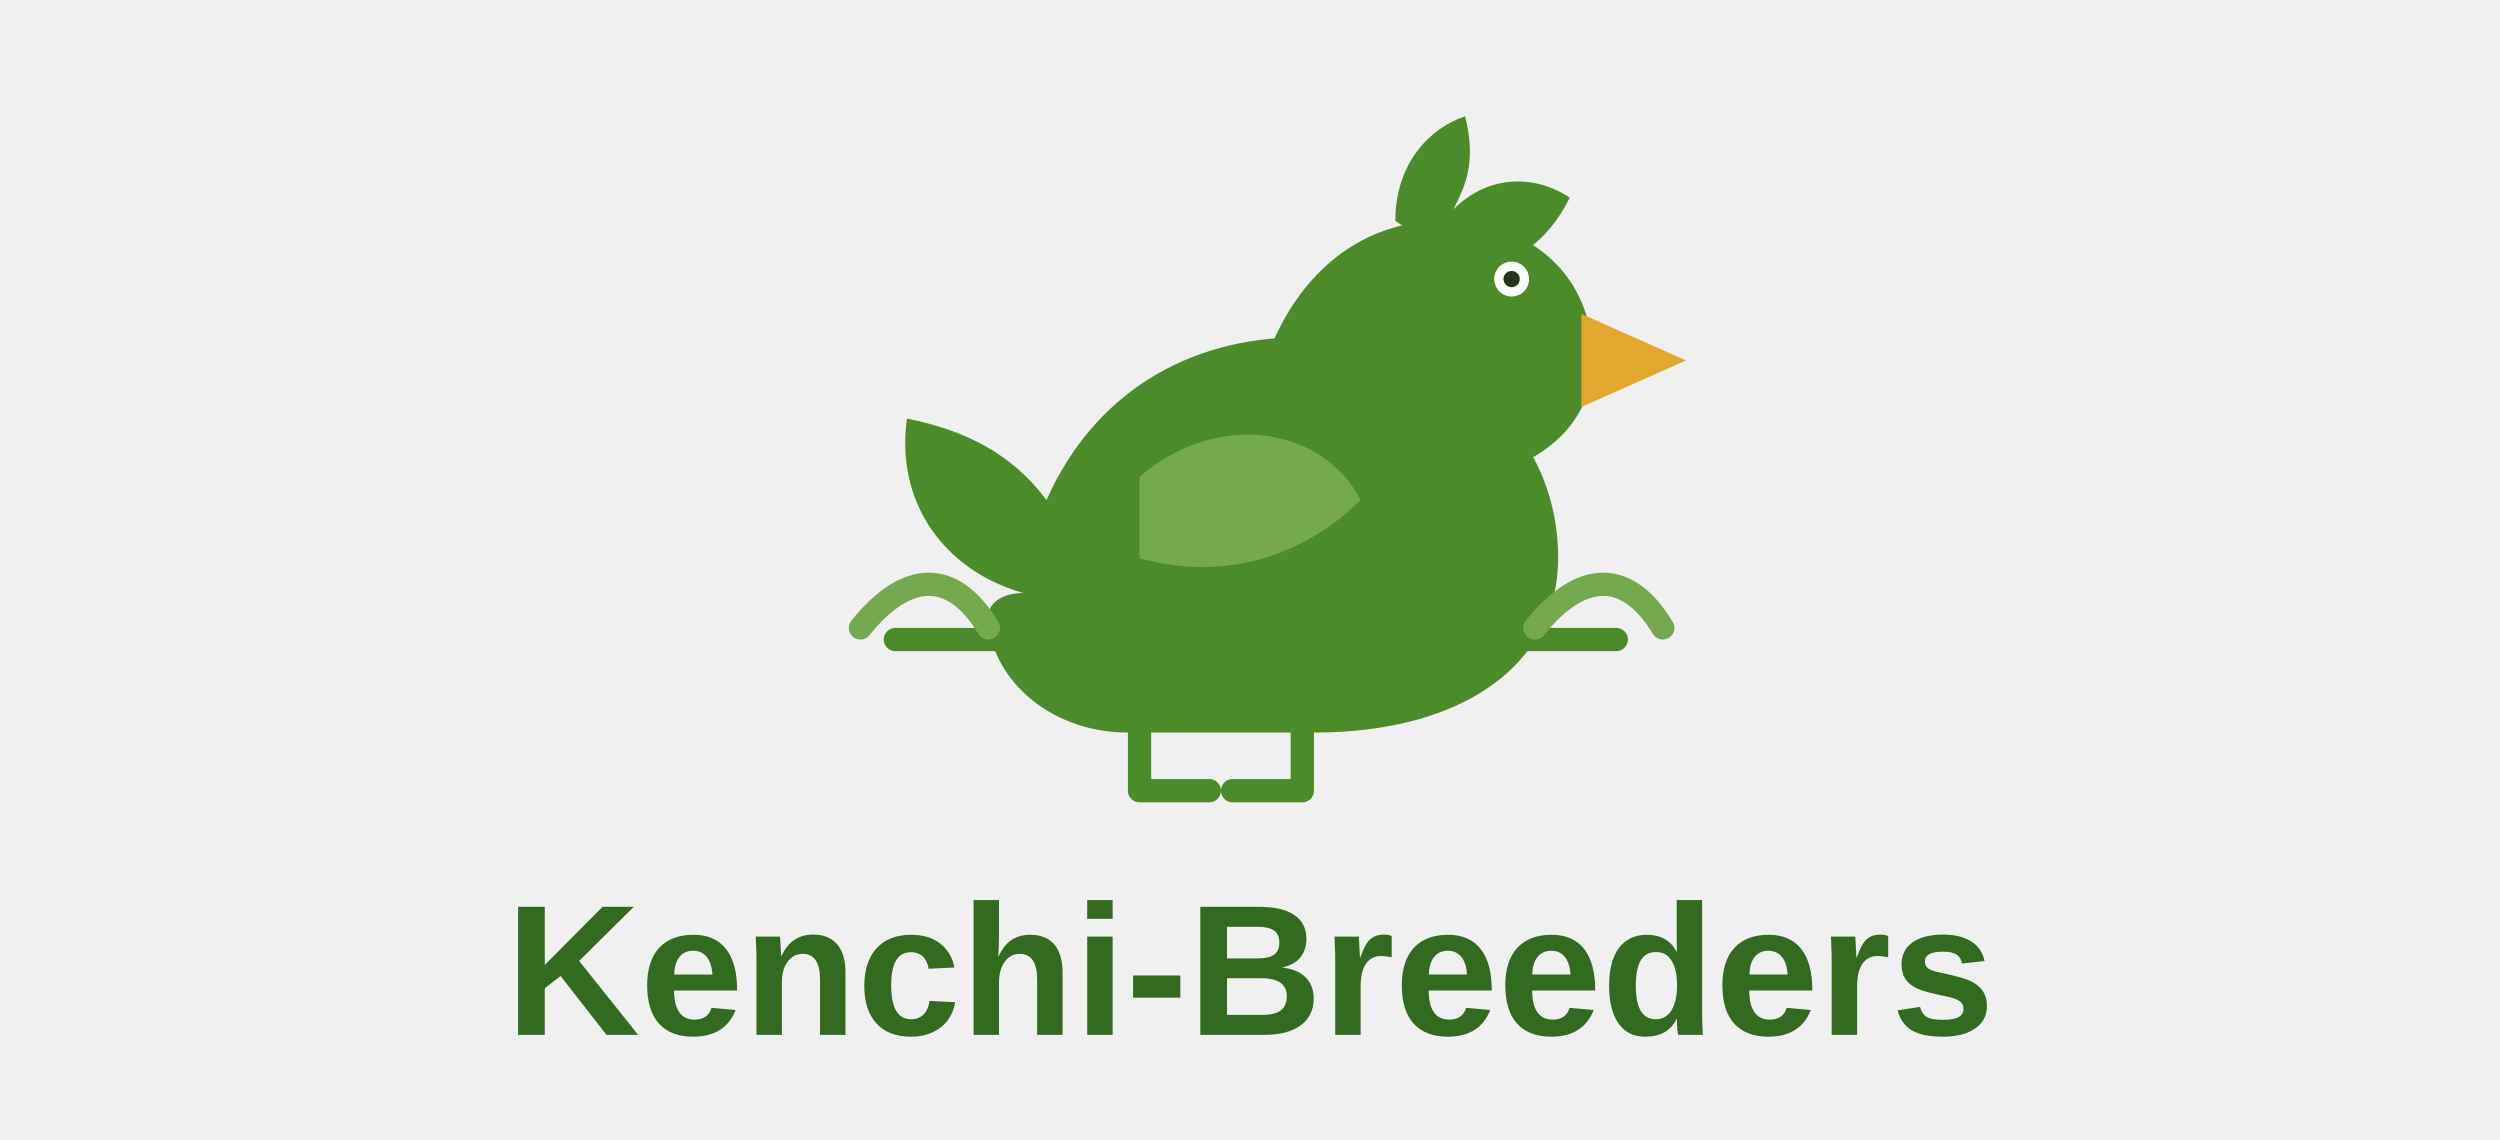
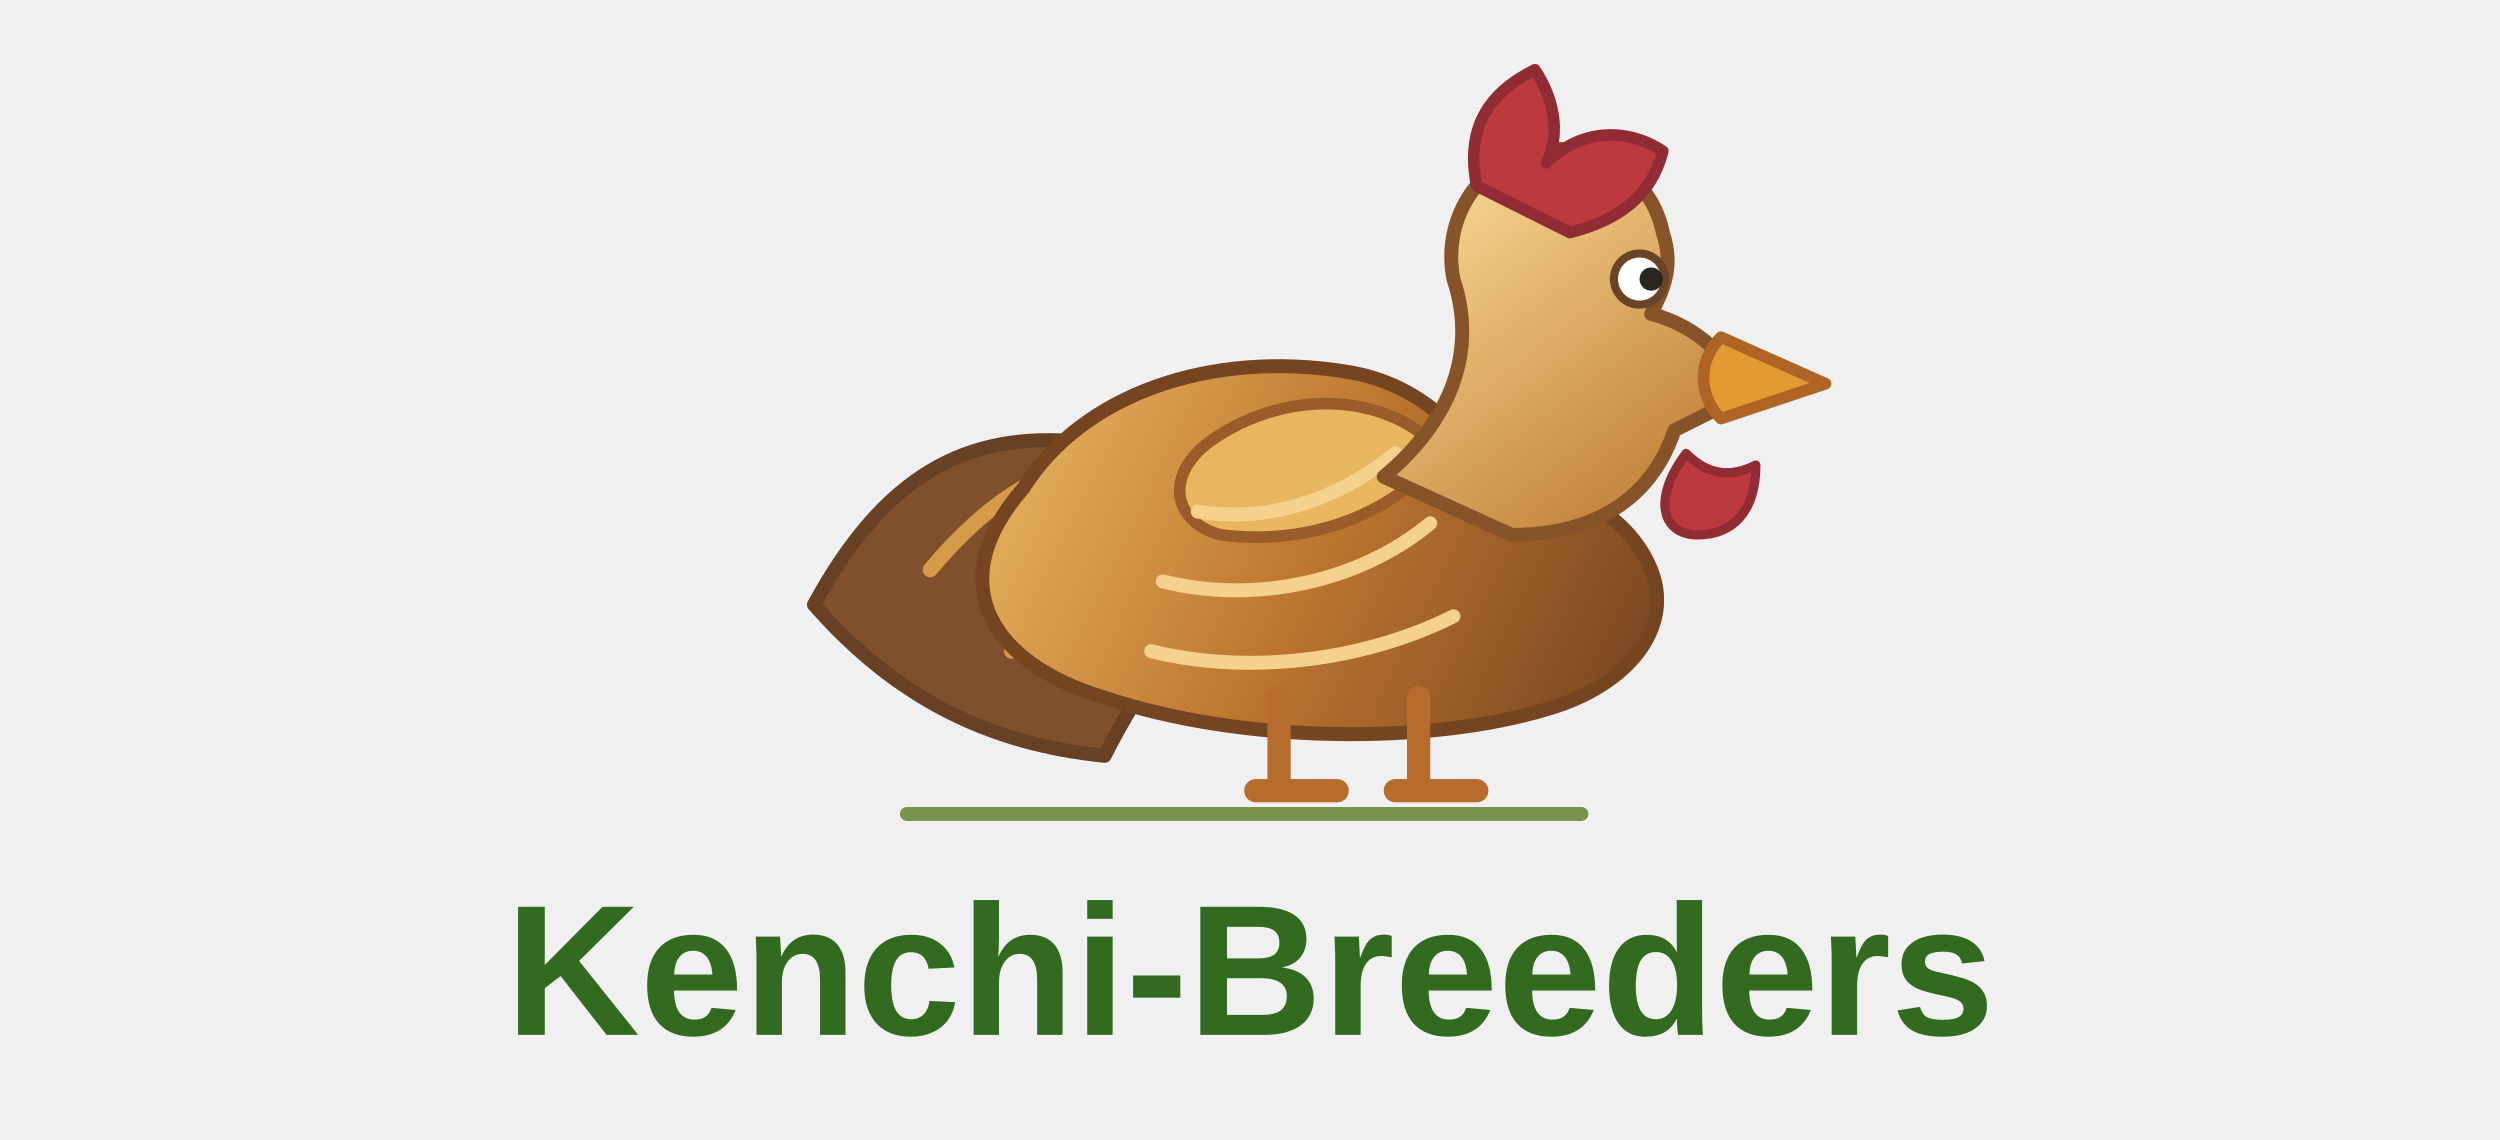
<svg xmlns="http://www.w3.org/2000/svg" width="215" height="98" viewBox="0 0 215 98" role="img" aria-labelledby="title">
-   <g aria-hidden="true">
-     <path d="M77 55h62" fill="none" stroke="#4b8b2a" stroke-linecap="round" stroke-width="2" />
-     <path d="M88 51c-7-2-11-8-10-15 5 1 9 3 12 7 4-9 12-14 22-14 13 0 22 8 22 19 0 9-8 15-21 15H97c-7 0-12-5-12-10 0-1 1-2 3-2z" fill="#4b8b2a" />
-     <path d="M108 34c2-9 8-15 16-15 8 0 13 5 13 12 0 5-4 9-10 10l-7 1z" fill="#4b8b2a" />
-     <path d="M120 19c0-5 3-8 6-9 1 4 0 6-1 8 3-3 7-3 10-1-2 4-5 6-9 6z" fill="#4b8b2a" />
-     <path d="m136 27 9 4-9 4z" fill="#e2a72e" />
-     <circle cx="130" cy="24" r="1.5" fill="#fff" />
-     <circle cx="130" cy="24" r=".7" fill="#24351d" />
-     <path d="M98 41c7-6 16-4 19 2-5 5-12 7-19 5z" fill="#75a94d" />
-     <path d="M98 62v6m14-6v6m-8 0h-6m14 0h-6" fill="none" stroke="#4b8b2a" stroke-linecap="round" stroke-width="2" />
-     <path d="M74 54c4-5 8-5 11 0m47 0c4-5 8-5 11 0" fill="none" stroke="#75a94d" stroke-linecap="round" stroke-width="2" />
+   <defs>
+     <linearGradient id="feathers" x1="79" x2="143" y1="28" y2="59" gradientUnits="userSpaceOnUse">
+       <stop stop-color="#f3c76e" />
+       <stop offset=".55" stop-color="#bd762f" />
+       <stop offset="1" stop-color="#754421" />
+     </linearGradient>
+     <linearGradient id="neck" x1="124" x2="143" y1="18" y2="43" gradientUnits="userSpaceOnUse">
+       <stop stop-color="#f4d18c" />
+       <stop offset="1" stop-color="#c18139" />
+     </linearGradient>
+   </defs>
+   <g aria-hidden="true" stroke-linecap="round" stroke-linejoin="round">
+     <path d="M70 52c6-11 13-15 23-14-4 5-6 10-7 16 7-9 15-12 24-10-7 8-12 15-15 21-10-1-18-5-25-13z" fill="#80502d" stroke="#684024" stroke-width="1.2" />
+     <path d="M80 49c5-6 10-9 16-10m-9 17c5-6 11-10 17-11" fill="none" stroke="#d69a4b" stroke-width="1.3" />
+     <path d="M88 42c5-8 16-12 28-10 6 1 10 5 13 10 5-1 11 2 13 7 2 5-2 10-9 12-10 3-26 3-38-1-10-3-14-10-7-18z" fill="url(#feathers)" stroke="#754421" stroke-width="1.2" />
+     <path d="M104 38c7-5 16-4 20 1-4 5-11 8-19 7-4-1-5-5-1-8z" fill="#e8b65f" stroke="#9a5c2a" stroke-width="1" />
+     <path d="M103 44c6 1 12-1 17-5m-20 11c8 2 17 0 23-5m-24 11c8 2 18 1 26-3" fill="none" stroke="#f4d18c" stroke-width="1.2" />
+     <path d="M119 41c6-5 8-11 6-17-1-5 2-10 7-11 5-1 10 2 11 7 1 3 0 5-1 7 4 1 7 4 8 7l-6 3c-2 6-7 9-14 9z" fill="url(#neck)" stroke="#875328" stroke-width="1.2" />
+     <path d="M127 16c-1-5 1-8 5-10 2 3 2 6 1 8 3-3 7-3 10-1-1 4-4 6-8 7z" fill="#bd3940" stroke="#922c34" stroke-width="1" />
+     <path d="m148 29 9 4-9 3c-2-2-2-5 0-7z" fill="#e49a32" stroke="#ad6424" stroke-width="1" />
+     <path d="M145 39c2 2 4 2 6 1 0 4-2 6-5 6-3 0-4-3-1-7z" fill="#bd3940" stroke="#922c34" stroke-width=".8" />
+     <circle cx="141" cy="24" r="2.2" fill="#fff" stroke="#6b4428" stroke-width=".7" />
+     <circle cx="142" cy="24" r="1" fill="#29251f" stroke="none" />
+     <path d="M110 60v8m12-8v8m-14 0h7m5 0h7" fill="none" stroke="#b66c2d" stroke-width="2" />
+     <path d="M78 70h58" fill="none" stroke="#78934c" stroke-width="1.2" />
  </g>
  <text x="107.5" y="89" fill="#326b20" font-family="Arial, Helvetica, sans-serif" font-size="16" font-weight="700" text-anchor="middle">Kenchi-Breeders</text>
</svg>
